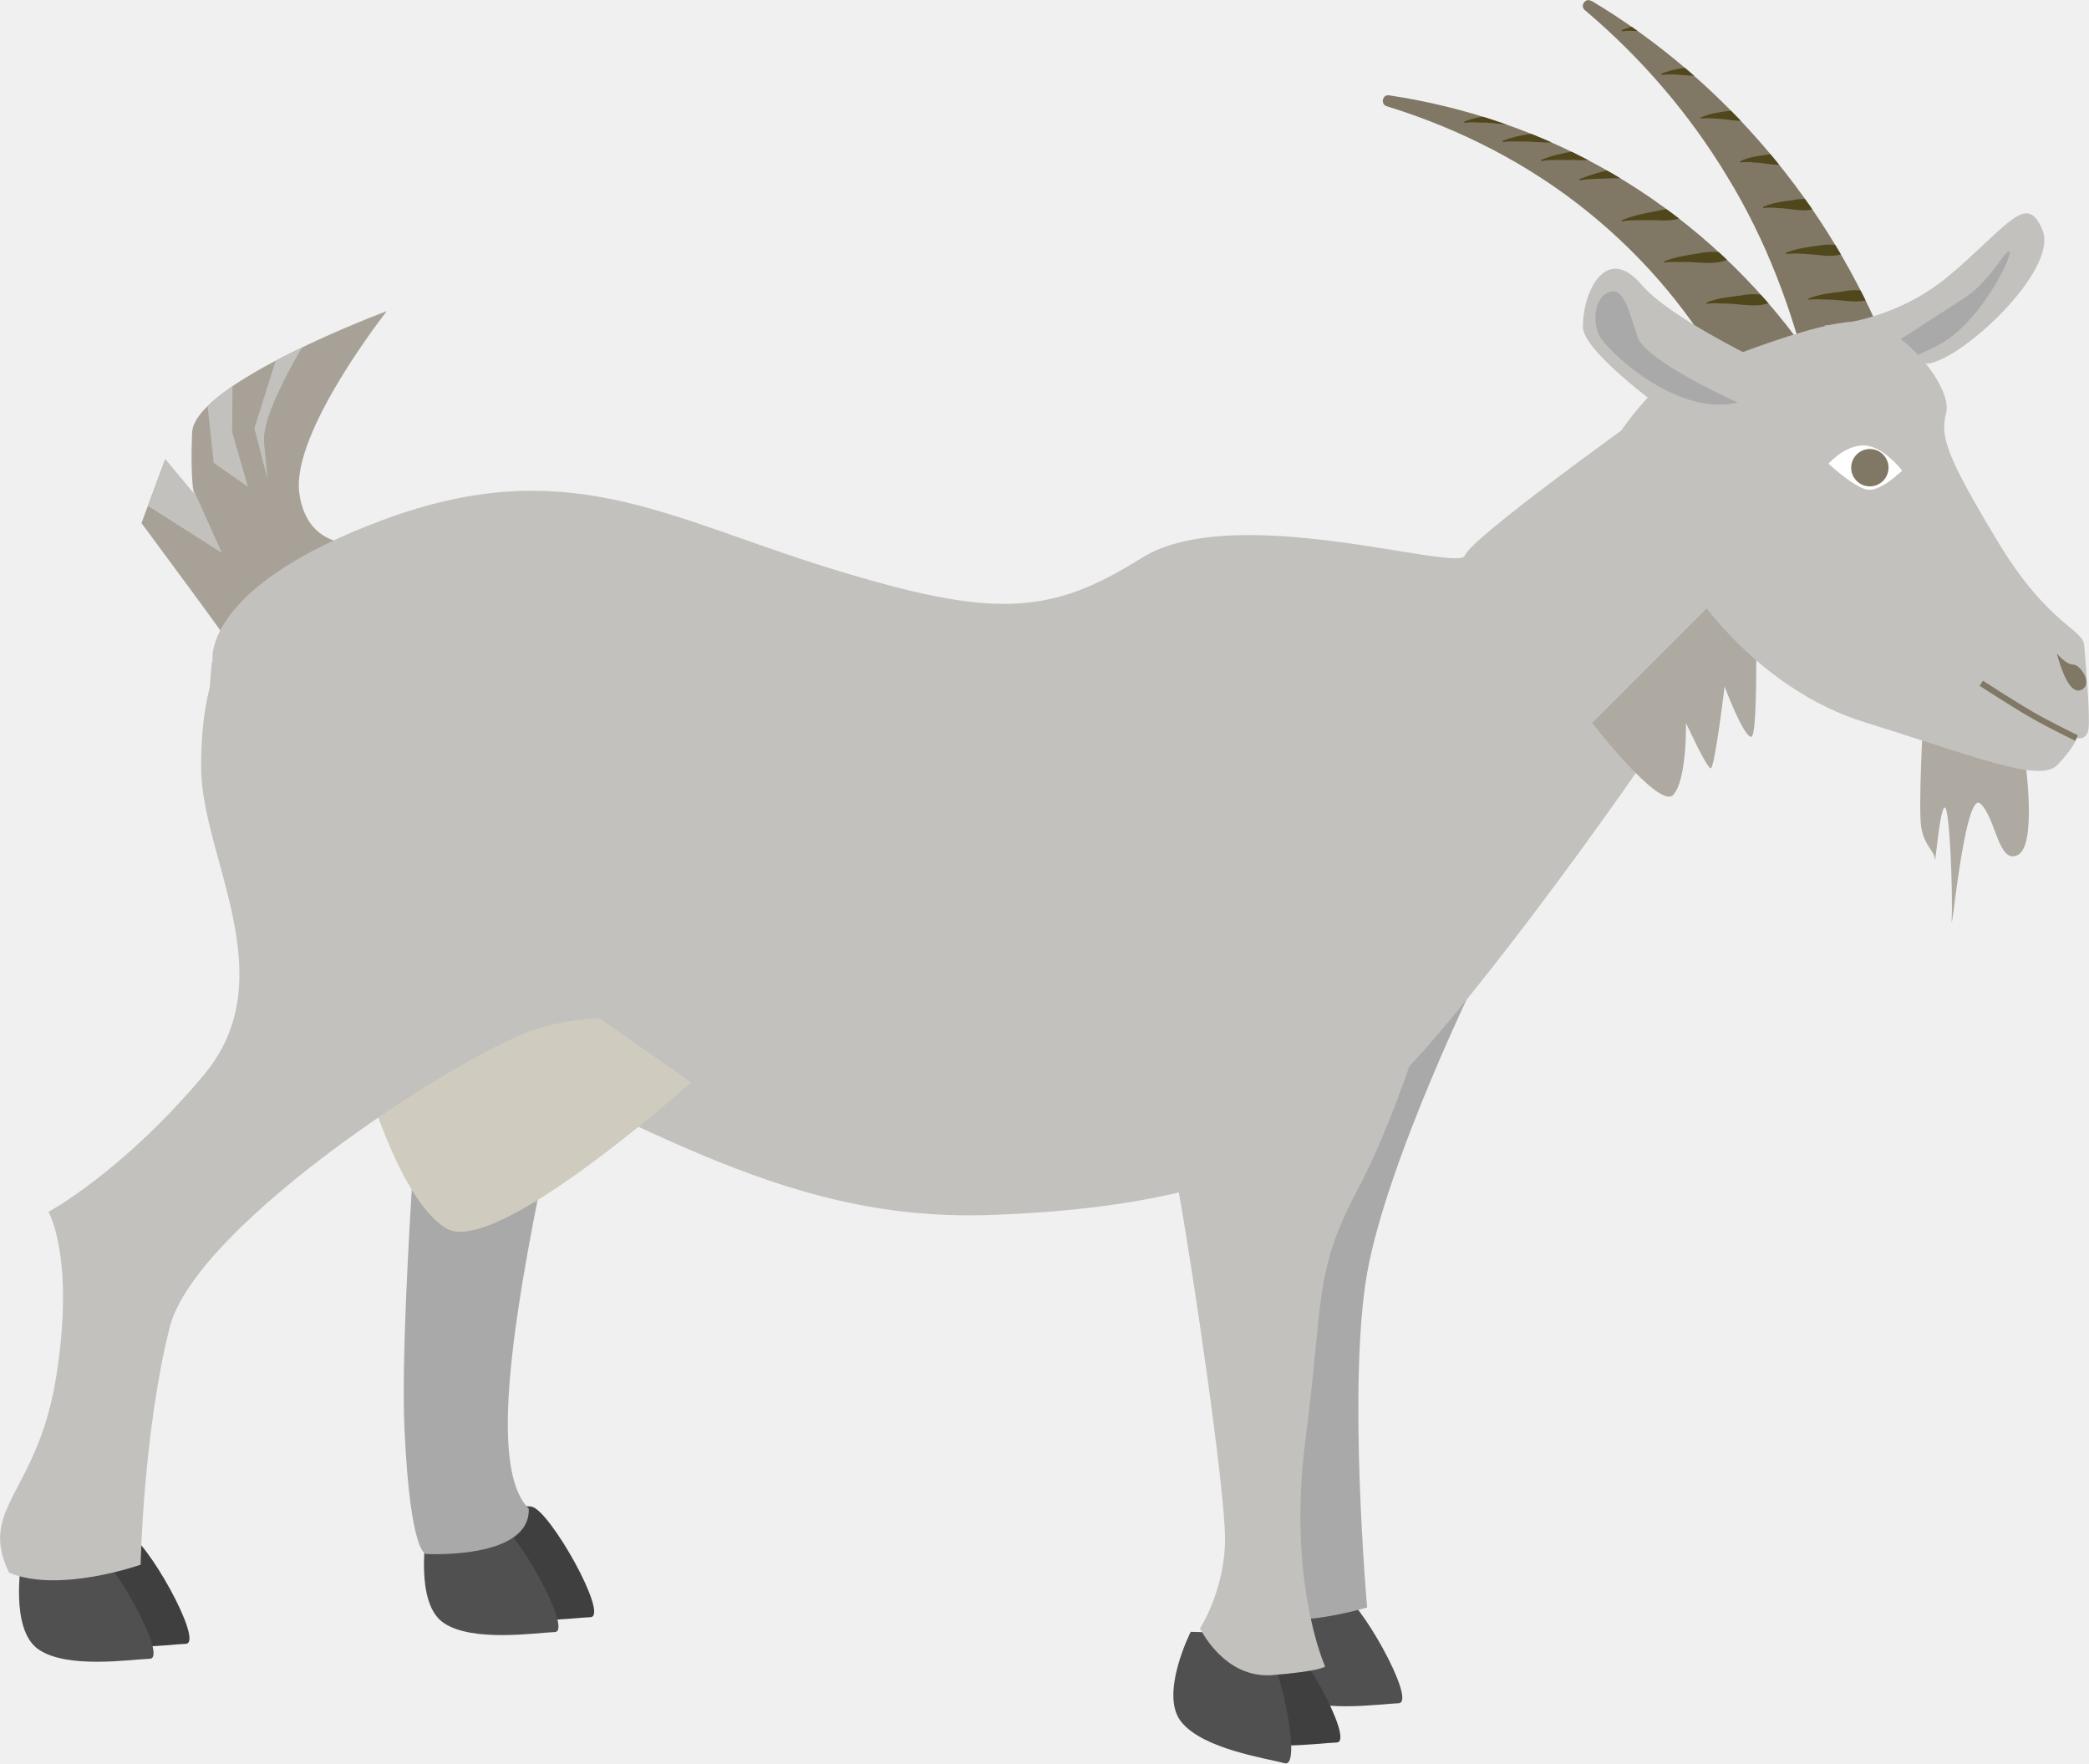
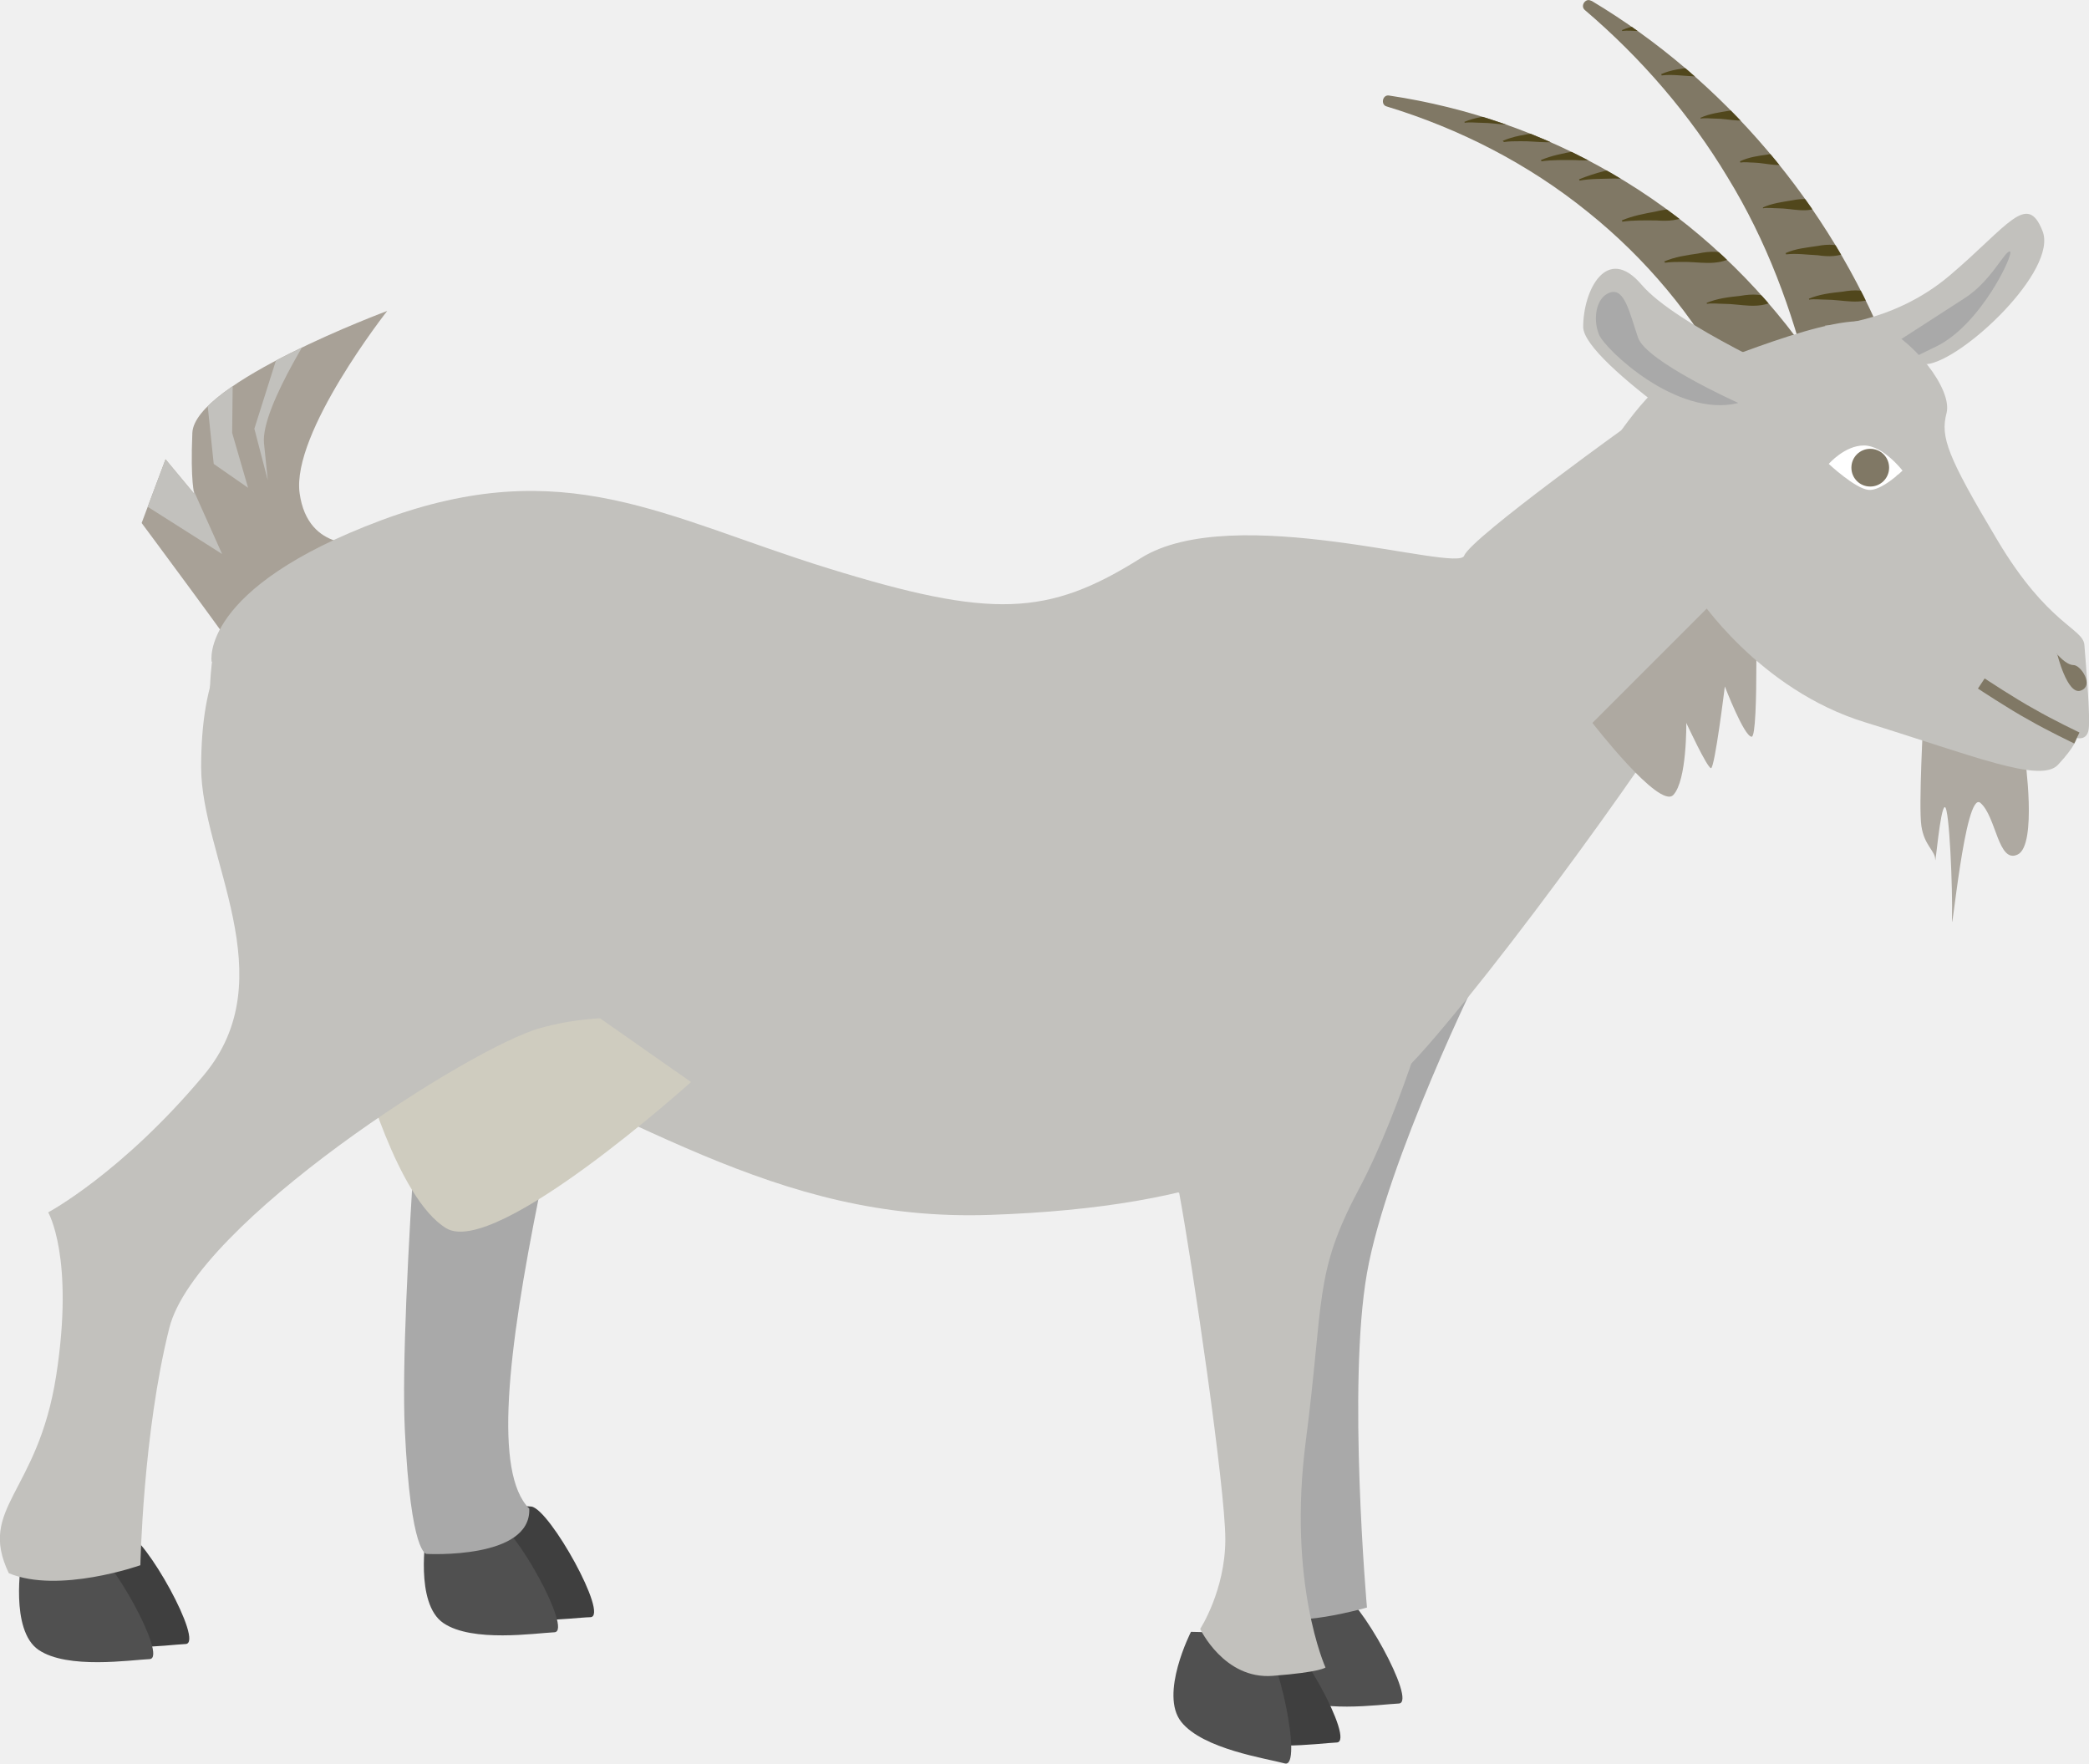
- <svg xmlns="http://www.w3.org/2000/svg" id="b" viewBox="0 0 99.52 84">
+ <svg xmlns="http://www.w3.org/2000/svg" id="b" viewBox="0 0 49.85 42.08">
  <defs>
-     <mask id="e" x="75.41" y="0" width="14.66" height="19.4" maskUnits="userSpaceOnUse">
+     <mask id="e" x="37.78" y="0" width="7.34" height="9.72" maskUnits="userSpaceOnUse">
      <g id="f">
-         <path d="m75.82.04c6.31,3.77,11.32,9.7,14.09,16.59.95,2.49-2.63,3.97-3.71,1.53-.82-3.38-2.04-6.69-3.91-9.74-1.78-2.96-4.08-5.65-6.79-7.94-.25-.2.04-.61.31-.43h0Z" fill="#fff" />
+         <path d="m37.98.02c3.16,1.89,5.67,4.86,7.06,8.31.48,1.25-1.32,1.99-1.86.77-.41-1.69-1.02-3.35-1.96-4.88-.89-1.48-2.05-2.83-3.4-3.98-.12-.1.02-.3.15-.22h0Z" fill="#fff" />
      </g>
    </mask>
-     <mask id="g" x="65.87" y="4.54" width="20.06" height="14.58" maskUnits="userSpaceOnUse">
+     <mask id="g" x="33" y="2.27" width="10.05" height="7.3" maskUnits="userSpaceOnUse">
      <g id="h">
-         <path d="m66.17,4.54c3.74.56,7.39,1.82,10.68,3.75,3.33,1.95,6.31,4.59,8.68,7.75.65.84.48,2.05-.36,2.69-.92.7-2.28.41-2.82-.61-1.66-3.05-3.94-5.8-6.72-8.04-2.81-2.27-6.09-3.95-9.57-5.02-.3-.09-.21-.57.12-.52Z" fill="#fff" />
+         <path d="m33.15,2.28c1.87.28,3.7.91,5.35,1.88,1.67.97,3.16,2.3,4.35,3.88.33.42.24,1.03-.18,1.35-.46.35-1.14.2-1.42-.31-.83-1.53-1.97-2.91-3.37-4.03-1.41-1.14-3.05-1.98-4.79-2.51-.15-.04-.1-.29.06-.26Z" fill="#fff" />
      </g>
    </mask>
-     <mask id="i" x="5.6" y="14.8" width="12.83" height="16.84" maskUnits="userSpaceOnUse">
+     <mask id="i" x="2.8" y="7.41" width="6.43" height="8.43" maskUnits="userSpaceOnUse">
      <g id="j">
-         <path d="m17.36,25.88s-2.7.5-3.1-2.38c-.41-2.88,4.17-8.68,4.17-8.68,0,0-9.19,3.42-9.28,5.8-.09,2.38.1,2.92.1,2.92l-1.38-1.66-1.13,3.04s4.45,5.99,4.86,6.68,5.77-5.71,5.77-5.71Z" fill="#fff" />
+         <path d="m8.7,12.96s-1.35.25-1.55-1.19c-.2-1.44,2.09-4.35,2.09-4.35,0,0-4.6,1.71-4.65,2.91-.05,1.19.05,1.46.05,1.46l-.69-.83-.57,1.52s2.23,3,2.44,3.35c.21.34,2.89-2.86,2.89-2.86Z" fill="#fff" />
      </g>
    </mask>
-     <mask id="k" x="87.11" y="21.23" width="3.51" height="2.12" maskUnits="userSpaceOnUse">
+     <mask id="k" x="43.64" y="10.63" width="1.76" height="1.06" maskUnits="userSpaceOnUse">
      <g id="l">
-         <path d="m87.11,22.09s.75-.87,1.67-.87c.92,0,1.84,1.2,1.84,1.2,0,0-1,.98-1.63.91-.63-.07-1.89-1.25-1.89-1.25Z" fill="#fff" />
+         <path d="m43.64,11.07s.38-.44.84-.44c.46,0,.92.6.92.6,0,0-.5.49-.81.46-.32-.03-.95-.62-.95-.62Z" fill="#fff" />
      </g>
    </mask>
  </defs>
  <g id="c">
    <g id="d">
-       <path d="m75.82.04c6.31,3.77,11.32,9.7,14.09,16.59.95,2.49-2.63,3.97-3.71,1.53-.82-3.38-2.04-6.69-3.91-9.74-1.78-2.96-4.08-5.65-6.79-7.94-.25-.2.04-.61.31-.43h0Z" fill="#807865" />
+       <path d="m37.98.02c3.16,1.89,5.67,4.86,7.06,8.31.48,1.25-1.32,1.99-1.86.77-.41-1.69-1.02-3.35-1.96-4.88-.89-1.48-2.05-2.83-3.4-3.98-.12-.1.02-.3.15-.22h0Z" fill="#807865" />
      <g fill="none" mask="url(#e)">
-         <path d="m86.15,14.23c.51-.22,1.07-.27,1.61-.34.56-.11,1.1-.11,1.63.19v.05c-.78.42-1.59.13-2.42.14-.27-.01-.54-.03-.8.01l-.02-.05Z" fill="#51471c" />
-         <path d="m85.07,12.05c.49-.21,1-.27,1.51-.34.53-.1,1.03-.1,1.52.2v.05c-.5.27-.99.26-1.51.18-.5-.03-1-.1-1.49-.04l-.02-.05h0Z" fill="#51471c" />
-         <path d="m83.97,9.87c.45-.21.93-.27,1.4-.33.49-.1.96-.1,1.41.21v.05c-.67.41-1.38.12-2.09.11-.23-.02-.46-.03-.69,0l-.02-.05h0Z" fill="#51471c" />
-         <path d="m82.89,7.69c.41-.21.86-.26,1.29-.32.46-.1.9-.09,1.3.22v.05c-.62.4-1.26.11-1.93.1-.21-.02-.43-.03-.64,0l-.02-.05h0Z" fill="#51471c" />
-         <path d="m81,5.61c.45-.21.93-.27,1.4-.33.49-.1.96-.1,1.41.21v.05c-.67.41-1.38.12-2.09.11-.23-.02-.46-.03-.69,0l-.02-.05h0Z" fill="#51471c" />
-         <path d="m79.13,3.52c.49-.21,1-.27,1.51-.34.53-.1,1.03-.1,1.52.2v.05c-.5.27-.99.26-1.51.18-.5-.03-1-.1-1.49-.04l-.02-.05h0Z" fill="#51471c" />
-         <path d="m77.25,1.44c.51-.22,1.07-.27,1.61-.34.56-.11,1.1-.11,1.63.19v.05c-.78.42-1.59.13-2.42.14-.27-.01-.54-.03-.8.01l-.02-.05Z" fill="#51471c" />
+         <path d="m43.16,7.13c.26-.11.53-.14.81-.17.28-.05.55-.05.81.09v.03c-.39.21-.8.07-1.21.07-.13,0-.27-.02-.4,0v-.02Z" fill="#51471c" />
+         <path d="m42.61,6.04c.24-.11.5-.13.76-.17.26-.05.52-.05.76.1v.03c-.25.13-.49.13-.76.09-.25-.01-.5-.05-.75-.02v-.02h-.01Z" fill="#51471c" />
+         <path d="m42.07,4.95c.22-.1.46-.13.7-.17.25-.05.48-.05.7.1v.03c-.34.2-.69.06-1.05.06-.11,0-.23-.02-.35,0v-.02s0,0,0,0Z" fill="#51471c" />
+         <path d="m41.52,3.85c.21-.1.43-.13.65-.16.23-.05.45-.04.65.11v.03c-.31.2-.63.06-.97.05-.11,0-.21-.02-.32,0v-.02s-.01,0-.01,0Z" fill="#51471c" />
+         <path d="m40.58,2.81c.22-.1.46-.13.7-.17.25-.05.48-.05.7.1v.03c-.34.2-.69.06-1.05.06-.11,0-.23-.02-.35,0v-.02s0,0,0,0Z" fill="#51471c" />
+         <path d="m39.64,1.77c.24-.11.5-.13.76-.17.26-.05.52-.05.76.1v.03c-.25.13-.49.13-.76.09-.25-.01-.5-.05-.75-.02v-.02h-.01Z" fill="#51471c" />
+         <path d="m38.7.72c.26-.11.53-.14.81-.17.28-.05.55-.05.81.09v.03c-.39.21-.8.07-1.21.07-.13,0-.27-.02-.4,0v-.02Z" fill="#51471c" />
      </g>
-       <path d="m66.17,4.54c3.74.56,7.39,1.82,10.68,3.75,3.33,1.95,6.31,4.59,8.68,7.75.65.84.48,2.05-.36,2.69-.92.7-2.28.41-2.82-.61-1.66-3.05-3.94-5.8-6.72-8.04-2.81-2.27-6.09-3.95-9.57-5.02-.3-.09-.21-.57.12-.52Z" fill="#807865" />
+       <path d="m33.15,2.28c1.87.28,3.7.91,5.35,1.88,1.67.97,3.16,2.3,4.35,3.88.33.42.24,1.03-.18,1.35-.46.35-1.14.2-1.42-.31-.83-1.53-1.97-2.91-3.37-4.03-1.41-1.14-3.05-1.98-4.79-2.51-.15-.04-.1-.29.06-.26Z" fill="#807865" />
      <g fill="none" mask="url(#g)">
-         <path d="m81.29,14.42c.51-.22,1.07-.27,1.62-.34.56-.11,1.1-.11,1.63.19v.05c-.78.42-1.59.13-2.42.14-.27-.01-.54-.03-.8.01l-.02-.05Z" fill="#51471c" />
-         <path d="m79.27,12.46c.52-.22,1.07-.3,1.61-.38.56-.12,1.1-.14,1.64.13v.05c-.77.45-1.59.19-2.42.22-.27,0-.54-.02-.8.03l-.02-.05h0Z" fill="#51471c" />
-         <path d="m77.25,10.5c.52-.23,1.07-.33,1.6-.43.55-.14,1.1-.19,1.65.07v.05c-.51.31-1.04.34-1.61.3-.54.01-1.09-.03-1.62.05l-.02-.05Z" fill="#51471c" />
-         <path d="m75.23,8.54c.77-.31,1.59-.52,2.41-.62.28,0,.55.04.84.16v.05c-.5.33-1.03.38-1.6.36-.54.03-1.1.01-1.63.1l-.02-.05h0Z" fill="#51471c" />
-         <path d="m73.4,7.63c.52-.23,1.07-.33,1.6-.43.55-.14,1.1-.19,1.65.07v.05c-.51.31-1.04.34-1.61.3-.54.01-1.09-.03-1.62.05l-.02-.05Z" fill="#51471c" />
-         <path d="m71.57,6.72c.52-.22,1.07-.3,1.61-.38.56-.12,1.1-.14,1.64.13v.05c-.77.45-1.59.19-2.42.22-.27,0-.54-.02-.8.03l-.02-.05h0Z" fill="#51471c" />
-         <path d="m69.75,5.8c.51-.22,1.07-.27,1.61-.34.56-.11,1.1-.11,1.63.19v.05c-.78.42-1.59.13-2.42.14-.27-.01-.54-.03-.8.01l-.02-.05Z" fill="#51471c" />
+         <path d="m40.72,7.23c.26-.11.53-.14.81-.17.28-.05.55-.05.81.09v.03c-.39.21-.8.07-1.21.07-.13,0-.27-.02-.4,0v-.02Z" fill="#51471c" />
+         <path d="m39.71,6.24c.26-.11.53-.15.81-.19.28-.06.55-.07.82.06v.03c-.38.22-.8.1-1.21.11-.13,0-.27,0-.4.02v-.02s-.01,0-.01,0Z" fill="#51471c" />
+         <path d="m38.7,5.26c.26-.11.53-.16.8-.21.28-.07.55-.09.83.03v.03c-.26.16-.52.17-.81.15-.27,0-.54-.01-.81.03v-.02Z" fill="#51471c" />
+         <path d="m37.68,4.28c.39-.16.8-.26,1.21-.31.14,0,.28.02.42.08v.03c-.25.17-.52.19-.8.18-.27.01-.55,0-.82.05v-.02s0,0,0,0Z" fill="#51471c" />
+         <path d="m36.77,3.82c.26-.11.53-.16.8-.21.28-.07.55-.09.83.03v.03c-.26.16-.52.17-.81.15-.27,0-.54-.01-.81.03v-.02Z" fill="#51471c" />
+         <path d="m35.86,3.36c.26-.11.53-.15.81-.19.28-.06.55-.07.82.06v.03c-.38.22-.8.1-1.21.11-.13,0-.27,0-.4.02v-.02s-.01,0-.01,0Z" fill="#51471c" />
+         <path d="m34.94,2.91c.26-.11.53-.14.81-.17.28-.05.55-.05.81.09v.03c-.39.21-.8.07-1.21.07-.13,0-.27-.02-.4,0v-.02Z" fill="#51471c" />
      </g>
-       <path d="m86.91,15.5s3.2-.05,5.98-2.4c2.78-2.35,3.67-4,4.42-2.12.75,1.88-3.81,6.16-5.5,6.35" fill="#c2c1bd" />
-       <path d="m89.83,16.62s2.53-1.63,3.76-2.43c1.24-.8,1.87-2.22,2.13-2.21.26,0-1.36,3.5-3.51,4.53-2.15,1.03-1.82.97-2.04.75-.22-.22-.03-.63-.35-.64h0Z" fill="#a9a9a9" />
-       <path d="m60.51,76.47s-.56,3.29.82,4.23c1.38.94,4.39.47,5.3.44.91-.03-1.95-5.14-2.82-5.27-.87-.12-3.29.6-3.29.6Z" fill="#505050" />
-       <path d="m57.56,78.34s-.56,3.29.82,4.23c1.38.94,4.39.47,5.3.44.91-.03-1.95-5.14-2.82-5.27-.87-.12-3.29.6-3.29.6Z" fill="#3f3f3f" />
-       <path d="m2.73,73.64s-.57,3.29.82,4.23c1.38.94,4.39.47,5.3.44.91-.03-1.95-5.14-2.82-5.27-.87-.12-3.29.6-3.29.6Z" fill="#3f3f3f" />
-       <path d="m22.01,72.37s-.56,3.29.82,4.23c1.38.94,4.39.47,5.3.44.91-.03-1.95-5.14-2.82-5.27-.87-.12-3.29.6-3.29.6Z" fill="#3f3f3f" />
-       <path d="m20.31,73.08s-.56,3.29.82,4.23c1.38.94,4.39.47,5.3.44.91-.03-1.95-5.14-2.82-5.27-.87-.12-3.29.6-3.29.6Z" fill="#505050" />
-       <path d="m70.71,45.91c-.19.25-4.64,9.41-5.58,14.74-.94,5.33,0,15.93,0,15.93,0,0-3.64,1.07-4.89.31-1.26-.75.94-28.47.94-28.47" fill="#a9a9a9" />
-       <path d="m20.49,44.78s-1.5,17.31-1.22,23.32c.28,6.02,1.03,5.93,1.03,5.93,0,0,4.98.28,4.89-2.16-1.69-1.69-1.03-7.43.47-14.96,1.5-7.53,9.78-10.53,9.78-10.53" fill="#a9a9a9" />
-       <path d="m17.36,25.88s-2.7.5-3.1-2.38c-.41-2.88,4.17-8.68,4.17-8.68,0,0-9.19,3.42-9.28,5.8-.09,2.38.1,2.92.1,2.92l-1.38-1.66-1.13,3.04s4.45,5.99,4.86,6.68,5.77-5.71,5.77-5.71Z" fill="#a8a197" />
+       <path d="m43.54,7.77s1.6-.02,2.99-1.2c1.39-1.18,1.84-2,2.21-1.06.38.94-1.91,3.09-2.76,3.18" fill="#c2c1bd" />
+       <path d="m45,8.33s1.27-.82,1.89-1.22c.62-.4.94-1.11,1.07-1.11.13,0-.68,1.75-1.76,2.27-1.08.52-.91.49-1.02.38-.11-.11-.02-.32-.17-.32h0Z" fill="#a9a9a9" />
+       <path d="m30.32,38.31s-.28,1.65.41,2.12c.69.47,2.2.24,2.65.22.45-.02-.97-2.58-1.41-2.64-.44-.06-1.65.3-1.65.3Z" fill="#505050" />
+       <path d="m28.84,39.24s-.28,1.65.41,2.12c.69.47,2.2.24,2.65.22.45-.02-.97-2.58-1.41-2.64-.44-.06-1.65.3-1.65.3Z" fill="#3f3f3f" />
+       <path d="m1.37,36.89s-.28,1.65.41,2.12c.69.47,2.2.24,2.65.22.45-.02-.97-2.58-1.41-2.64s-1.65.3-1.65.3Z" fill="#3f3f3f" />
+       <path d="m11.03,36.25s-.28,1.65.41,2.12c.69.47,2.2.23,2.65.22.45-.02-.97-2.58-1.41-2.64-.44-.06-1.65.3-1.65.3Z" fill="#3f3f3f" />
+       <path d="m10.17,36.61s-.28,1.65.41,2.12c.69.47,2.2.24,2.65.22.45-.02-.97-2.58-1.41-2.64-.44-.06-1.65.3-1.65.3Z" fill="#505050" />
+       <path d="m35.42,23c-.09.13-2.33,4.71-2.8,7.38-.47,2.67,0,7.98,0,7.98,0,0-1.82.53-2.45.16-.63-.38.47-14.26.47-14.26" fill="#a9a9a9" />
+       <path d="m10.27,22.43s-.75,8.67-.61,11.68c.14,3.01.52,2.97.52,2.97,0,0,2.5.14,2.45-1.08-.85-.85-.52-3.72.24-7.49s4.9-5.28,4.9-5.28" fill="#a9a9a9" />
+       <path d="m8.7,12.96s-1.35.25-1.55-1.19c-.2-1.44,2.09-4.35,2.09-4.35,0,0-4.6,1.71-4.65,2.91-.05,1.19.05,1.46.05,1.46l-.69-.83-.57,1.52s2.23,3,2.44,3.35c.21.34,2.89-2.86,2.89-2.86Z" fill="#a8a197" />
      <g fill="none" mask="url(#i)">
-         <path d="m15.48,14.8s-3.07,4.55-2.9,6.3l.17,1.75-.63-2.45,1.35-4.3-2.38.88-.03,3.6.75,2.61-1.63-1.14-.47-4.42-1.98,2.38,2.84,6.33-4.97-3.16,2.07-7.19,7.81-1.22h0Z" fill="#c2c1bd" />
+         <path d="m7.75,7.42s-1.54,2.28-1.45,3.16l.09.88-.32-1.23.68-2.15-1.19.44-.02,1.81.38,1.31-.82-.57-.23-2.21-.99,1.19,1.42,3.17-2.49-1.58,1.04-3.6,3.91-.61h0Z" fill="#c2c1bd" />
      </g>
-       <path d="m91.62,34.14s-.23,4.28-.1,5.22c.14.94.66,1.18.66,1.6s.23-2.49.47-2.49.38,4,.33,5.31c-.05,1.32.61-6.16,1.36-5.5.75.66.85,2.92,1.79,2.45.94-.47.33-4.66.33-4.66l-4.85-1.93h0Z" fill="#aea9a1" />
-       <path d="m1.02,74.35s-.57,3.29.82,4.23c1.38.94,4.39.47,5.3.44.91-.03-1.95-5.14-2.82-5.27-.87-.12-3.29.6-3.29.6Z" fill="#505050" />
-       <path d="m56.73,77.73s-1.51,2.98-.46,4.29c1.04,1.31,4.06,1.74,4.94,1.98.88.23-.35-5.48-1.15-5.86-.8-.38-3.32-.4-3.32-.4h0Z" fill="#505050" />
-       <path d="m10.1,31.52s-1.85,13,9.14,17.21c10.99,4.21,17.56,9.51,27.94,9.15,10.37-.36,16.23-2.77,20.85-8.06,4.62-5.29,12.84-16.85,13.56-18.78s2.26-5.66,2.26-5.66l-5.85-5.42s-7.91,5.66-8.21,6.5c-.31.84-10.99-2.65-15.4.12-4.41,2.77-7.09,2.89-14.89.48-7.8-2.41-12.53-5.53-21.26-2.29-8.73,3.25-8.11,6.74-8.11,6.74h0Z" fill="#c2c1bd" />
-       <path d="m51.9,51.18s2.51,4.01,4.26,5.64c.63,3.45,2.2,14.05,2.2,16.49s-1.19,4.26-1.19,4.26c0,0,1.13,2.41,3.45,2.23,2.32-.19,2.51-.41,2.51-.41,0,0-1.82-4.01-.94-10.79.88-6.77.38-7.96,2.51-11.98,2.13-4.01,3.76-10.03,3.76-10.03" fill="#c2c1bd" />
-       <path d="m83.62,27.95s.19,7.15-.19,7.15-1.27-2.4-1.27-2.4c0,0-.47,3.9-.66,3.9s-1.18-2.16-1.18-2.16c0,0,.05,2.73-.61,3.43-.66.7-3.86-3.43-3.86-3.43l6.35-6.35" fill="#aea9a1" />
-       <path d="m80.85,28.36s2.92,4.49,8.02,6.06c5.1,1.57,8.32,2.92,9.16,2.01.84-.9.9-1.27.9-1.27,0,0,.47.13.56-.4.1-.53-.13-3.24-.2-4.03s-1.73-.96-4.14-4.97c-2.4-4-2.73-4.94-2.44-6.07.3-1.14-1.6-3.57-3.4-4.27-1.8-.7-8.04,2.13-9.43,2.5-1.4.37-3.6,4.03-3.6,4.03l4.57,6.4h0Z" fill="#c2c1bd" />
-       <path d="m97.99,31.13s.47,1.98,1.12,1.75c.65-.23.02-1.22-.34-1.22s-.79-.54-.79-.54Z" fill="#807865" />
-       <path d="m94.39,32.55s1.49.97,2.39,1.49c.9.52,2.15,1.12,2.15,1.12" fill="none" stroke="#807865" stroke-miterlimit="10" stroke-width=".29" />
-       <path d="m87.32,22.04s.43-.2,1.12-.4c.7-.2,1.12-.04,1.44.2s.54.79.54.79c0,0-.77.27-1.55.22-.78-.05-1.55-.81-1.55-.81Z" fill="#807865" />
-       <path d="m87.11,22.09s.75-.87,1.67-.87c.92,0,1.84,1.2,1.84,1.2,0,0-1,.98-1.63.91-.63-.07-1.89-1.25-1.89-1.25Z" fill="#fff" />
+       <path d="m45.9,17.1s-.12,2.14-.05,2.61c.07.47.33.59.33.8s.12-1.25.23-1.25.19,2,.17,2.66c-.02.66.31-3.09.68-2.76.38.33.42,1.46.89,1.23.47-.23.17-2.33.17-2.33l-2.43-.97h0Z" fill="#aea9a1" />
+       <path d="m.51,37.25s-.28,1.65.41,2.12c.69.47,2.2.24,2.65.22.45-.02-.97-2.58-1.41-2.64-.44-.06-1.65.3-1.65.3Z" fill="#505050" />
+       <path d="m28.42,38.94s-.76,1.49-.23,2.15c.52.65,2.03.87,2.47.99s-.17-2.75-.57-2.94c-.4-.19-1.66-.2-1.66-.2h0Z" fill="#505050" />
+       <path d="m5.06,15.79s-.93,6.51,4.58,8.62c5.51,2.11,8.8,4.76,13.99,4.58s8.13-1.39,10.44-4.04,6.43-8.44,6.79-9.41c.36-.97,1.13-2.83,1.13-2.83l-2.93-2.71s-3.96,2.83-4.12,3.26c-.15.42-5.51-1.33-7.72.06-2.21,1.39-3.55,1.45-7.46.24-3.91-1.21-6.28-2.77-10.65-1.15-4.37,1.63-4.06,3.38-4.06,3.38h0Z" fill="#c2c1bd" />
+       <path d="m26,25.64s1.26,2.01,2.14,2.83c.32,1.73,1.1,7.04,1.1,8.26s-.6,2.14-.6,2.14c0,0,.57,1.21,1.73,1.12,1.16-.09,1.26-.2,1.26-.2,0,0-.91-2.01-.47-5.4.44-3.39.19-3.99,1.26-6,1.07-2.01,1.89-5.03,1.89-5.03" fill="#c2c1bd" />
+       <path d="m41.89,14s.09,3.58-.09,3.58-.64-1.2-.64-1.2c0,0-.24,1.95-.33,1.95s-.59-1.08-.59-1.08c0,0,.02,1.37-.31,1.72-.33.35-1.93-1.72-1.93-1.72l3.18-3.18" fill="#aea9a1" />
+       <path d="m40.5,14.21s1.46,2.25,4.02,3.03c2.56.79,4.17,1.46,4.59,1.01.42-.45.45-.64.45-.64,0,0,.24.07.28-.2.05-.27-.07-1.62-.1-2.02-.03-.4-.87-.48-2.07-2.49-1.2-2.01-1.37-2.47-1.22-3.04.15-.57-.8-1.79-1.7-2.14-.9-.35-4.03,1.07-4.73,1.25-.7.18-1.81,2.02-1.81,2.02l2.29,3.21h0Z" fill="#c2c1bd" />
+       <path d="m49.09,15.6s.24.99.56.88c.33-.11.01-.61-.17-.61s-.4-.27-.4-.27Z" fill="#807865" />
+       <path d="m47.28,16.31s.74.49,1.2.74c.45.26,1.08.56,1.08.56" fill="none" stroke="#807865" stroke-miterlimit="10" stroke-width=".29" />
+       <path d="m43.74,11.04s.21-.1.56-.2c.35-.1.56-.02.72.1.16.12.27.4.27.4,0,0-.38.14-.78.11-.39-.02-.78-.41-.78-.41Z" fill="#807865" />
+       <path d="m43.64,11.07s.38-.44.84-.44c.46,0,.92.6.92.6,0,0-.5.49-.81.46-.32-.03-.95-.62-.95-.62Z" fill="#fff" />
      <g fill="none" mask="url(#k)">
-         <path d="m89.08,23.17c.49,0,.89-.4.89-.89s-.4-.89-.89-.89-.89.4-.89.89.4.89.89.89Z" fill="#807865" />
+         <path d="m44.63,11.61c.25,0,.45-.2.45-.45s-.2-.45-.45-.45-.45.2-.45.45.2.45.45.45Z" fill="#807865" />
      </g>
-       <path d="m17.21,50.71s1.69,6.4,4.05,7.81c2.35,1.41,11.66-6.96,11.66-6.96l-8.46-5.93-7.24,5.08Z" fill="#cfccbf" />
-       <path d="m85.9,18.16s-6.07-2.68-7.71-4.61c-1.65-1.93-2.78.28-2.78,2.02s8.09,6.91,8.09,6.91" fill="#c2c1bd" />
-       <path d="m82.77,19.17s-4.35-1.95-4.75-3.1c-.4-1.15-.63-2.4-1.34-2.16-.7.23-.82,1.32-.52,2.02.3.7,3.69,3.95,6.61,3.25h0Z" fill="#a9a9a9" />
-       <path d="m31.41,48.7s-2.38-.63-5.64.25c-3.26.88-16.43,9.28-17.69,14.3-1.26,5.02-1.38,11.29-1.38,11.29,0,0-3.89,1.38-6.27.38-1.5-3.13,1.38-3.76,2.26-9.41.88-5.64-.38-7.78-.38-7.78,0,0,3.51-1.88,7.4-6.52,3.89-4.64-.13-10.41-.13-14.67s1.13-6.9,4.01-8.4" fill="#c2c1bd" />
+       <path d="m8.62,25.4s.85,3.2,2.03,3.91c1.18.71,5.84-3.49,5.84-3.49l-4.24-2.97-3.63,2.54Z" fill="#cfccbf" />
+       <path d="m43.03,9.1s-3.04-1.34-3.86-2.31c-.83-.97-1.39.14-1.39,1.01s4.05,3.46,4.05,3.46" fill="#c2c1bd" />
+       <path d="m41.47,9.61s-2.18-.98-2.38-1.55c-.2-.58-.32-1.2-.67-1.08-.35.12-.41.66-.26,1.01.15.35,1.85,1.98,3.31,1.63h0Z" fill="#a9a9a9" />
+       <path d="m15.73,24.4s-1.19-.32-2.83.13c-1.63.44-8.23,4.65-8.86,7.16-.63,2.51-.69,5.66-.69,5.66,0,0-1.95.69-3.14.19-.75-1.57.69-1.89,1.13-4.71.44-2.83-.19-3.9-.19-3.9,0,0,1.76-.94,3.71-3.27,1.95-2.33-.06-5.21-.06-7.35s.57-3.46,2.01-4.21" fill="#c2c1bd" />
    </g>
  </g>
</svg>
